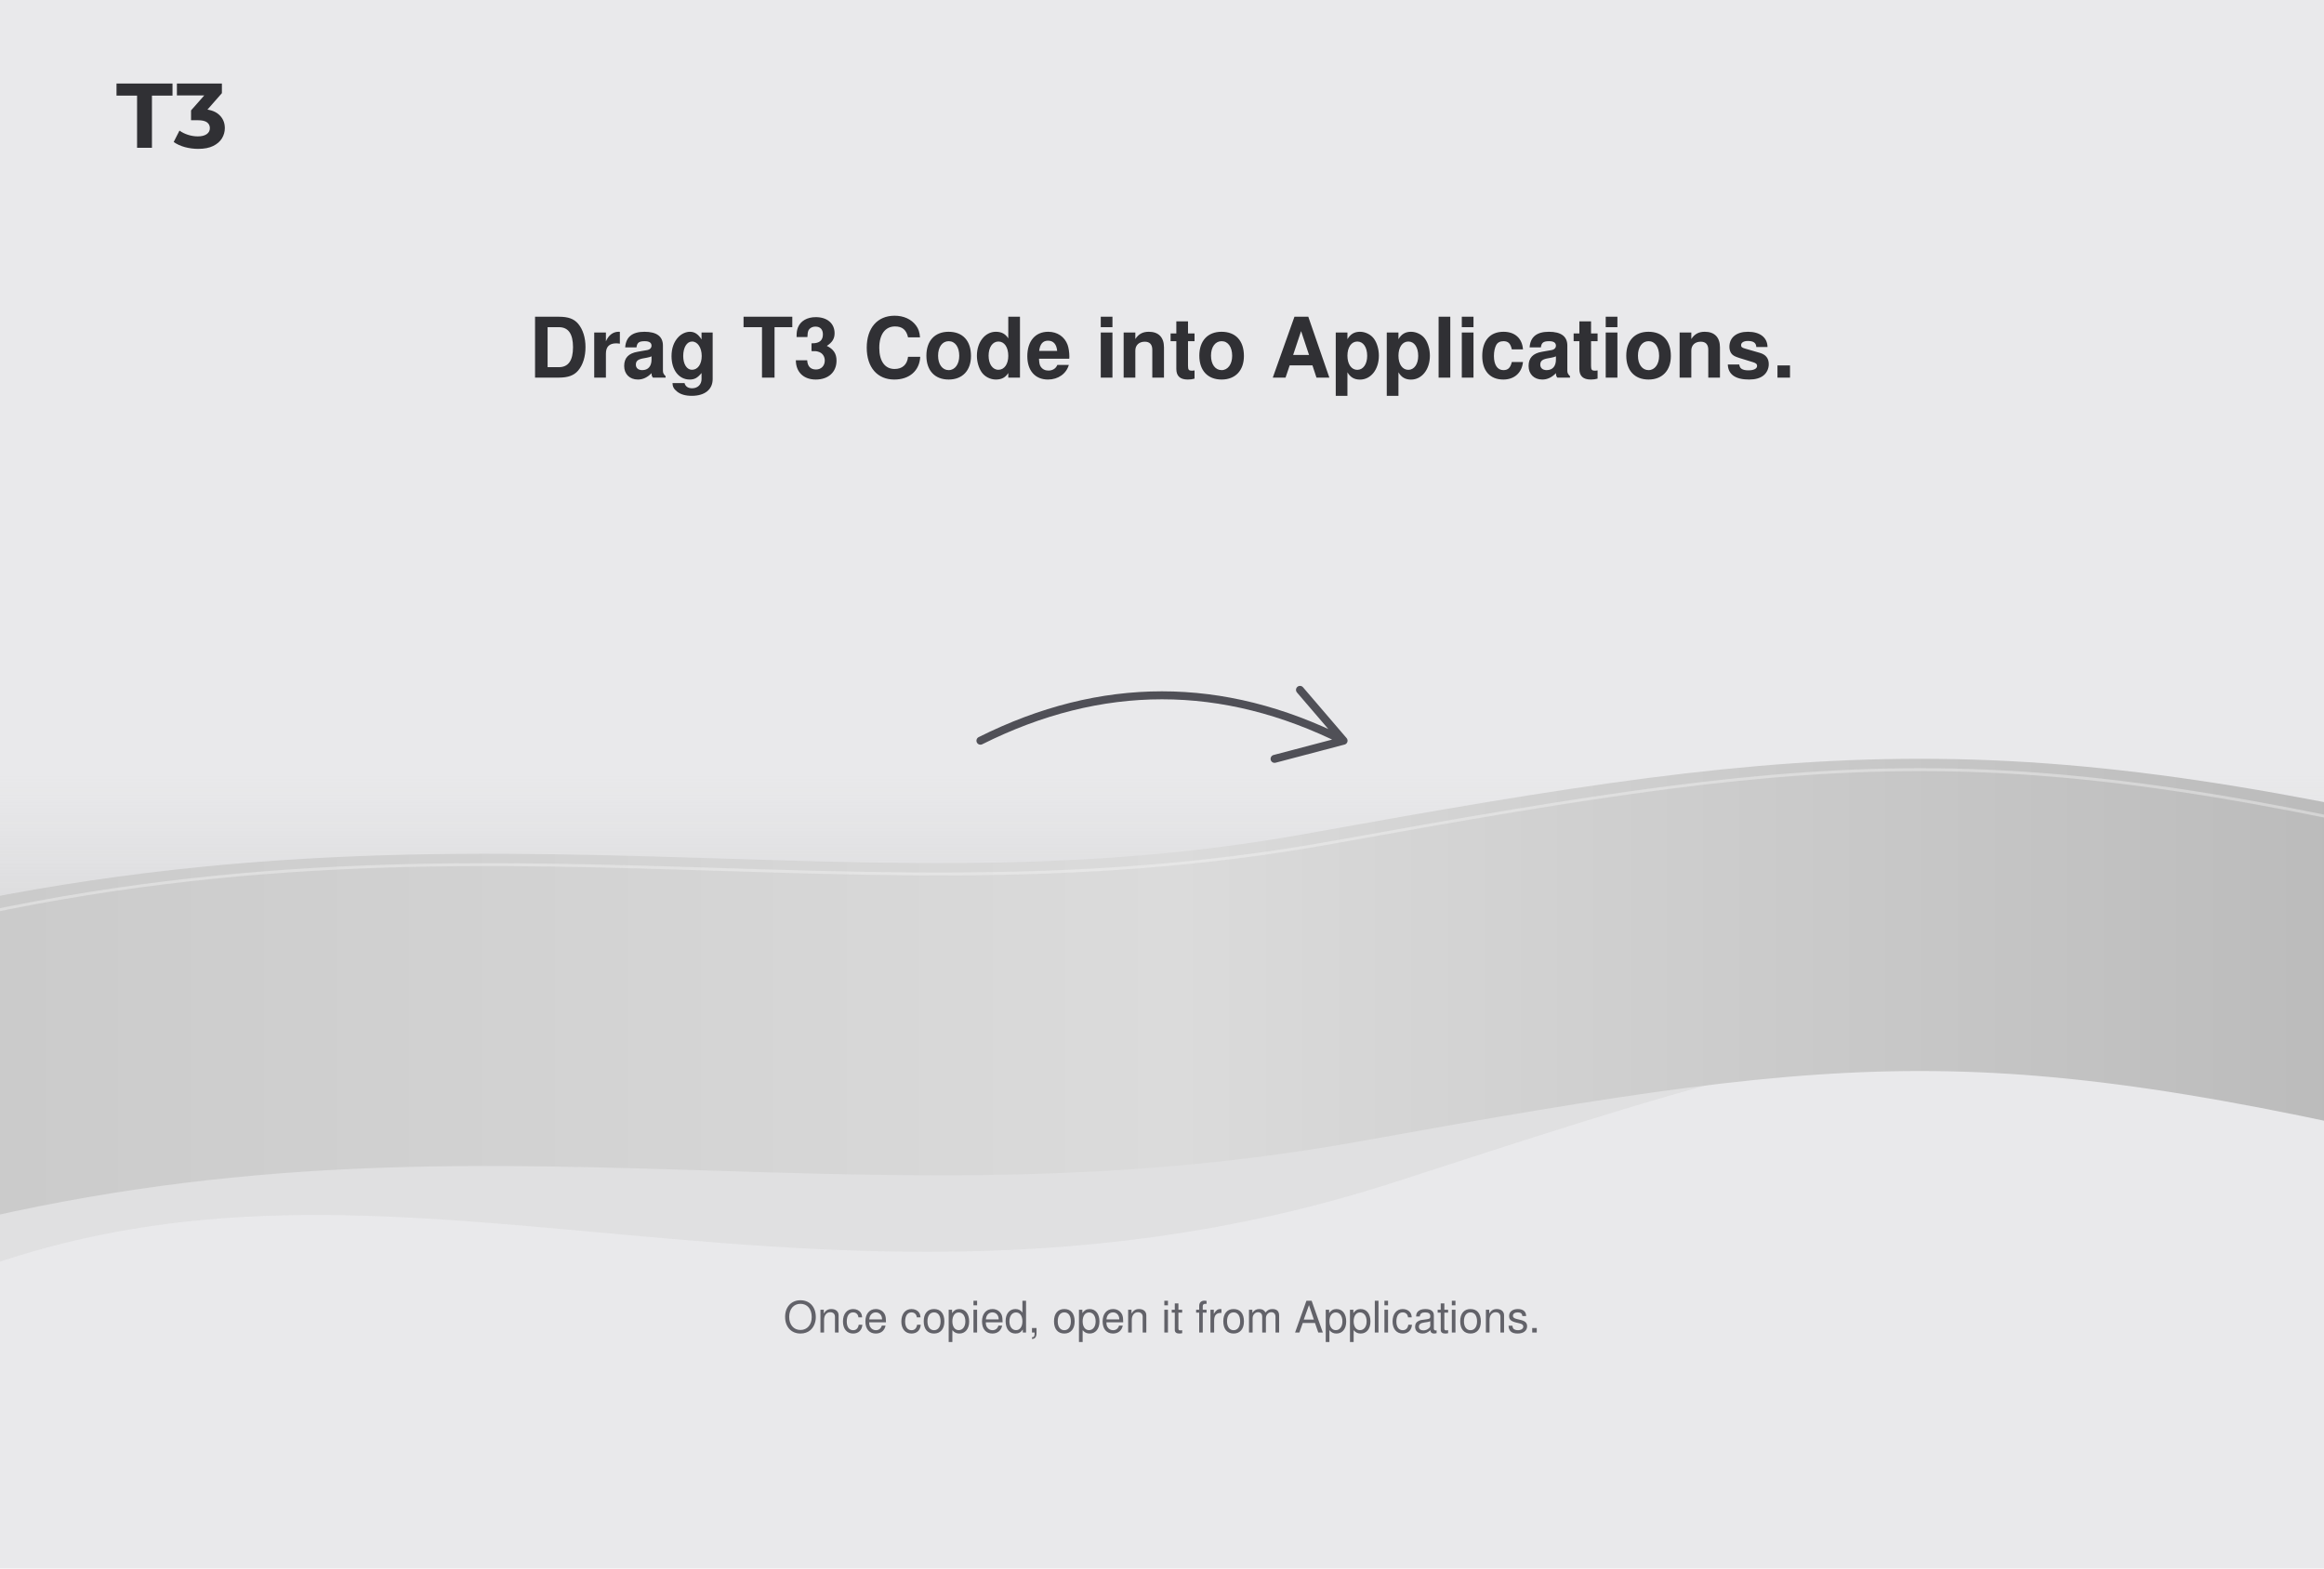
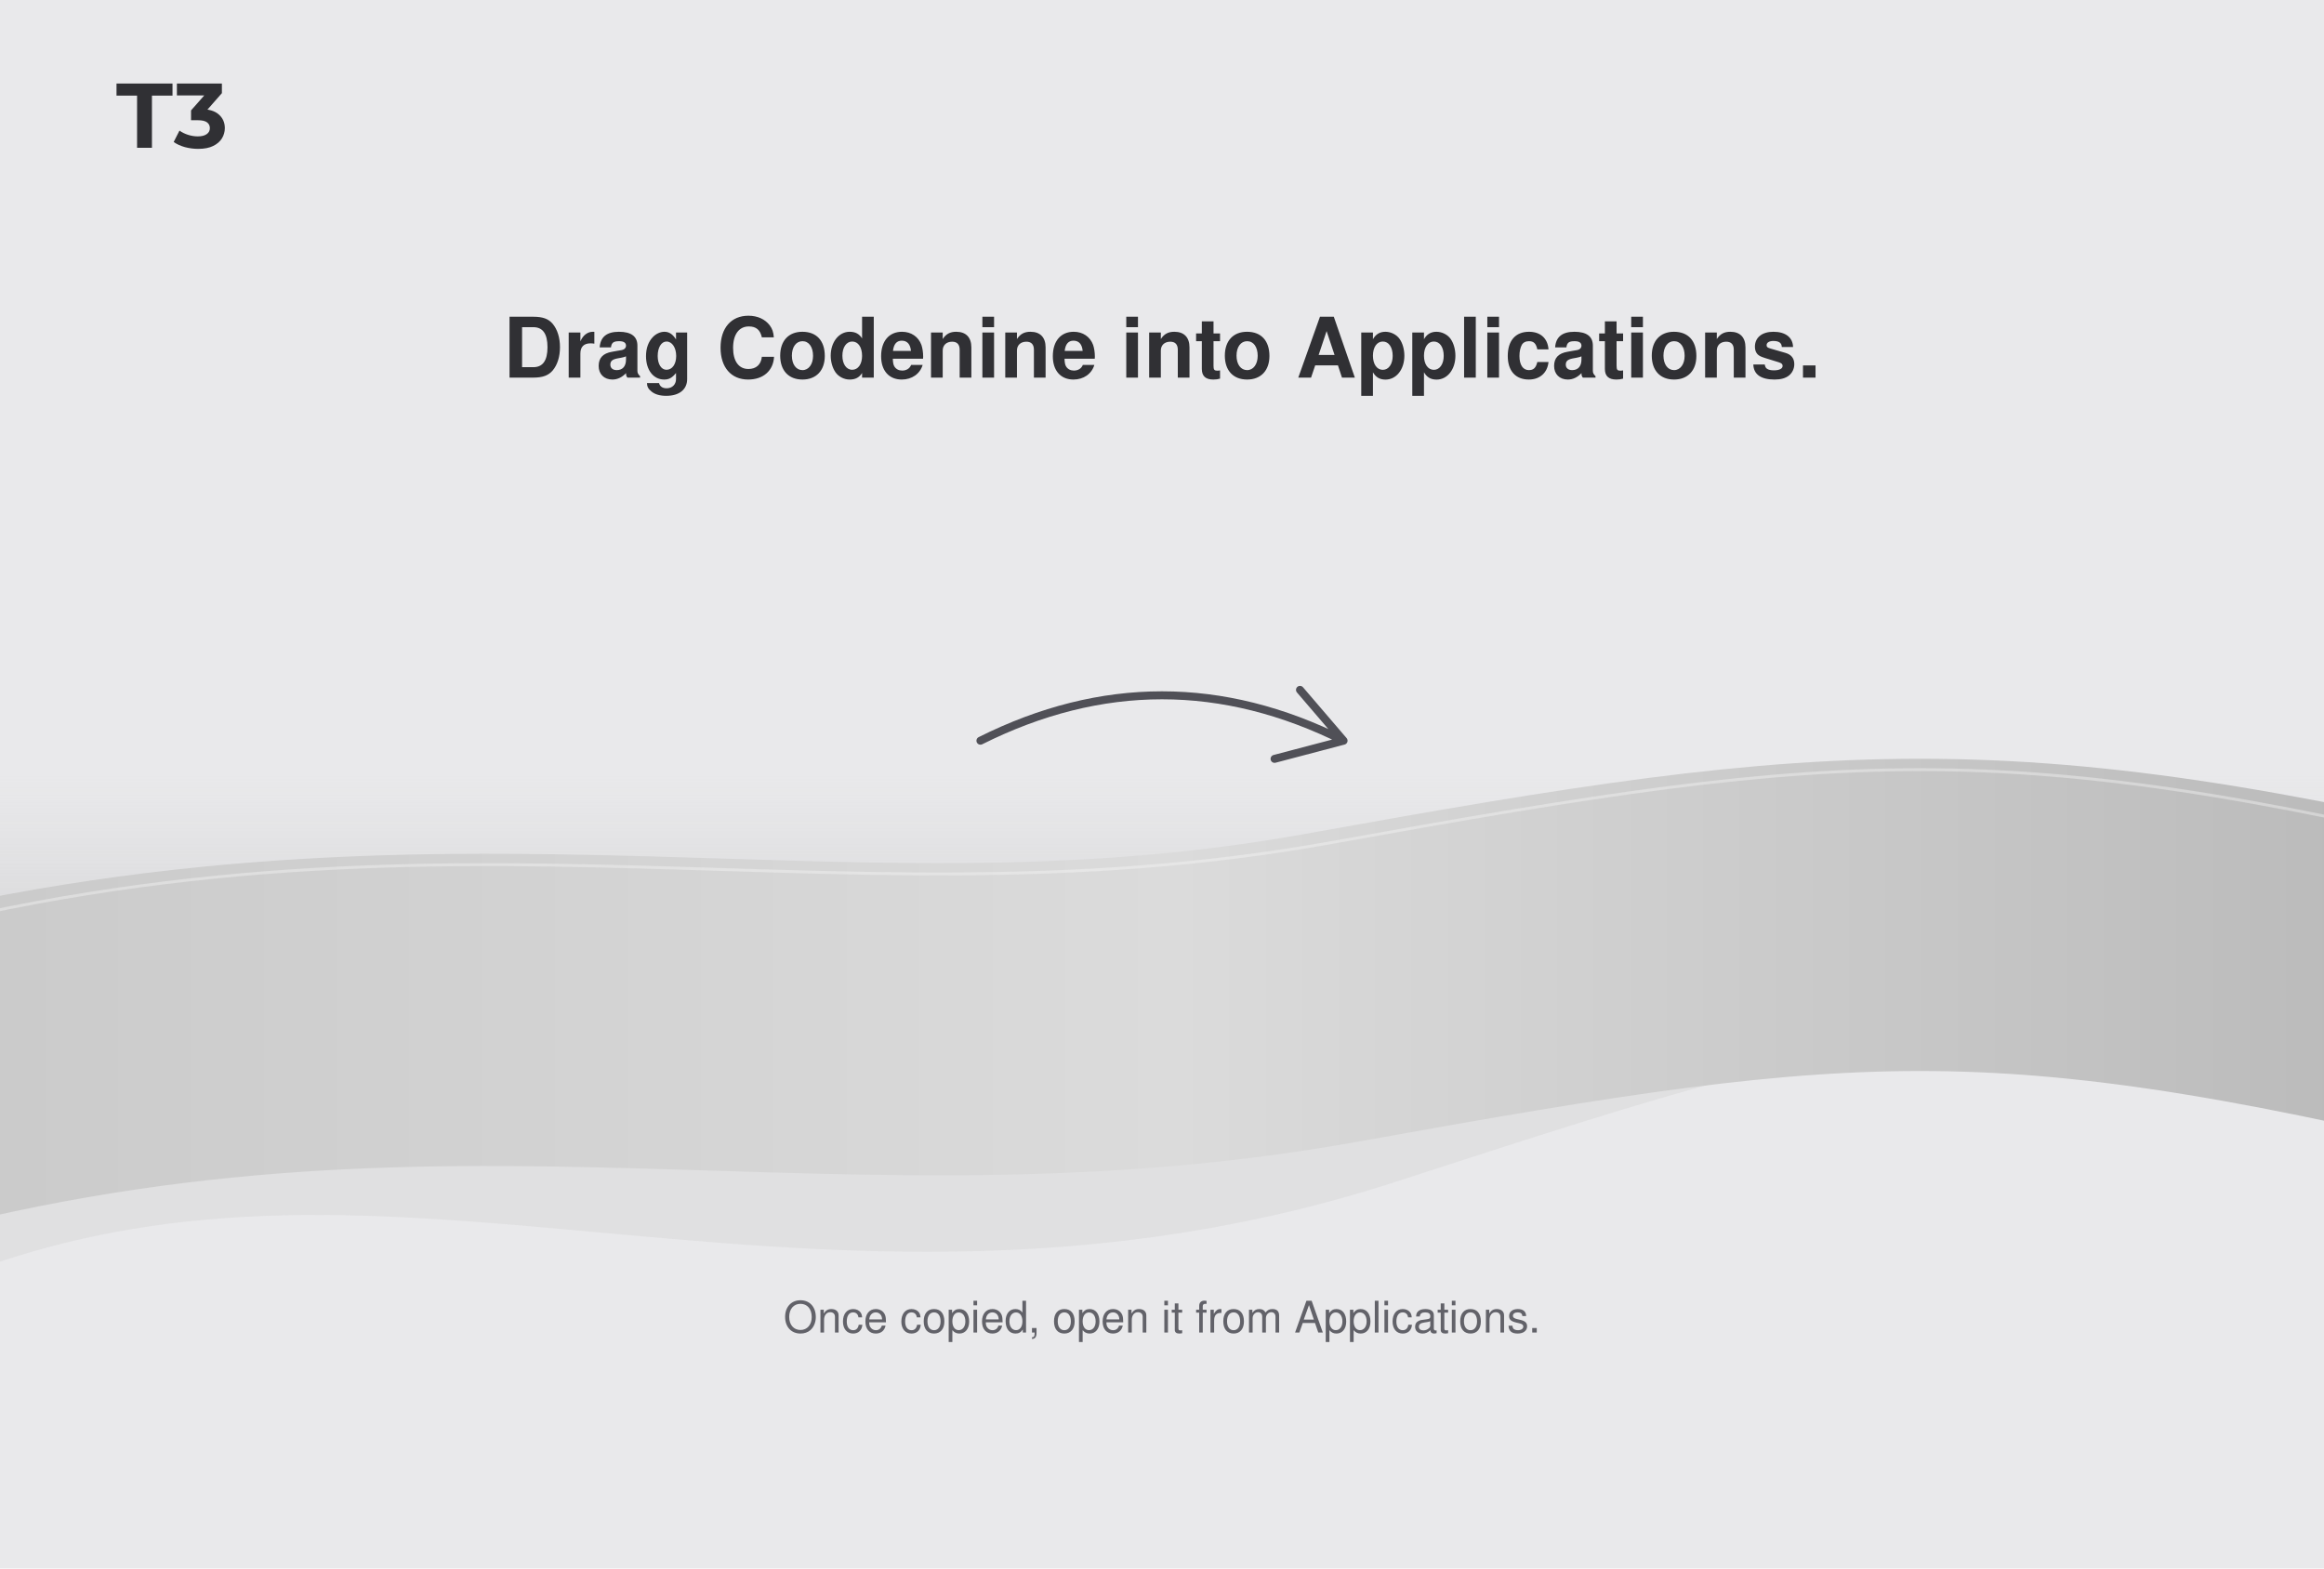
<svg xmlns="http://www.w3.org/2000/svg" width="1280" height="864" viewBox="0 0 640 432">
  <defs>
    <linearGradient id="veil" x1="0" y1="0" x2="0" y2="1">
      <stop stop-color="#B7B7B7" stop-opacity="0" />
      <stop offset=".55" stop-color="#A5A5A5" stop-opacity=".24" />
      <stop offset="1" stop-color="#D1D1D1" stop-opacity=".4" />
    </linearGradient>
    <linearGradient id="silk" x1="0" y1="0" x2="1" y2="0">
      <stop stop-color="#C8C8C8" />
      <stop offset=".5" stop-color="#DBDBDB" />
      <stop offset="1" stop-color="#B5B5B5" />
    </linearGradient>
  </defs>
  <rect width="640" height="432" fill="#E9E9EB" />
  <path d="M-60 293C95 220 214 304 362 256S559 191 707 257" stroke="url(#veil)" stroke-width="146" fill="none" opacity="1" stroke-linecap="round" stroke-linejoin="round" />
  <path d="M-60 306C113 252 223 298 367 272S553 242 707 280" stroke="url(#silk)" stroke-width="86" fill="none" opacity="1" stroke-linecap="round" stroke-linejoin="round" />
  <path d="M-60 266C113 212 223 258 367 232S553 202 707 240" stroke="#F5F5F5" stroke-width="0.8" fill="none" opacity="0.42" stroke-linecap="round" stroke-linejoin="round" />
  <svg x="32" y="23" width="30" height="18" viewBox="15.531 37 94.394 56.96" fill="#303034">
    <path d="M33.451 93V47.56H15.531V37H64.331V47.56H46.411V93H33.451ZM86.725 93.96C82.832 93.96 78.965 93.453 75.125 92.44C71.285 91.373 68.032 89.88 65.365 87.96L70.405 78.04C72.539 79.587 75.019 80.813 77.845 81.72C80.672 82.627 83.525 83.08 86.405 83.08C89.659 83.08 92.219 82.44 94.085 81.16C95.952 79.88 96.885 78.12 96.885 75.88C96.885 73.747 96.059 72.067 94.405 70.84C92.752 69.613 90.085 69 86.405 69H80.485V60.44L96.085 42.76L97.525 47.4H68.165V37H107.365V45.4L91.845 63.08L85.285 59.32H89.045C95.925 59.32 101.125 60.867 104.645 63.96C108.165 67.053 109.925 71.027 109.925 75.88C109.925 79.027 109.099 81.987 107.445 84.76C105.792 87.48 103.259 89.693 99.845 91.4C96.432 93.107 92.059 93.96 86.725 93.96Z" />
  </svg>
-   <text x="320" y="104" fill="#303034" font-family="Helvetica" font-size="23" font-weight="700" text-anchor="middle">Drag T3 Code into Applications.</text>
+   <text x="320" y="104" fill="#303034" font-family="Helvetica" font-size="23" font-weight="700" text-anchor="middle">Drag Codenine into Applications.</text>
  <path d="M270 204Q320 179 370 204M358 190L370 204L351 209" stroke="#505057" stroke-width="2.2" fill="none" opacity="1" stroke-linecap="round" stroke-linejoin="round" />
  <text x="320" y="367" fill="#626269" font-family="Helvetica" font-size="12" font-weight="400" text-anchor="middle">Once copied, open it from Applications.</text>
</svg>
